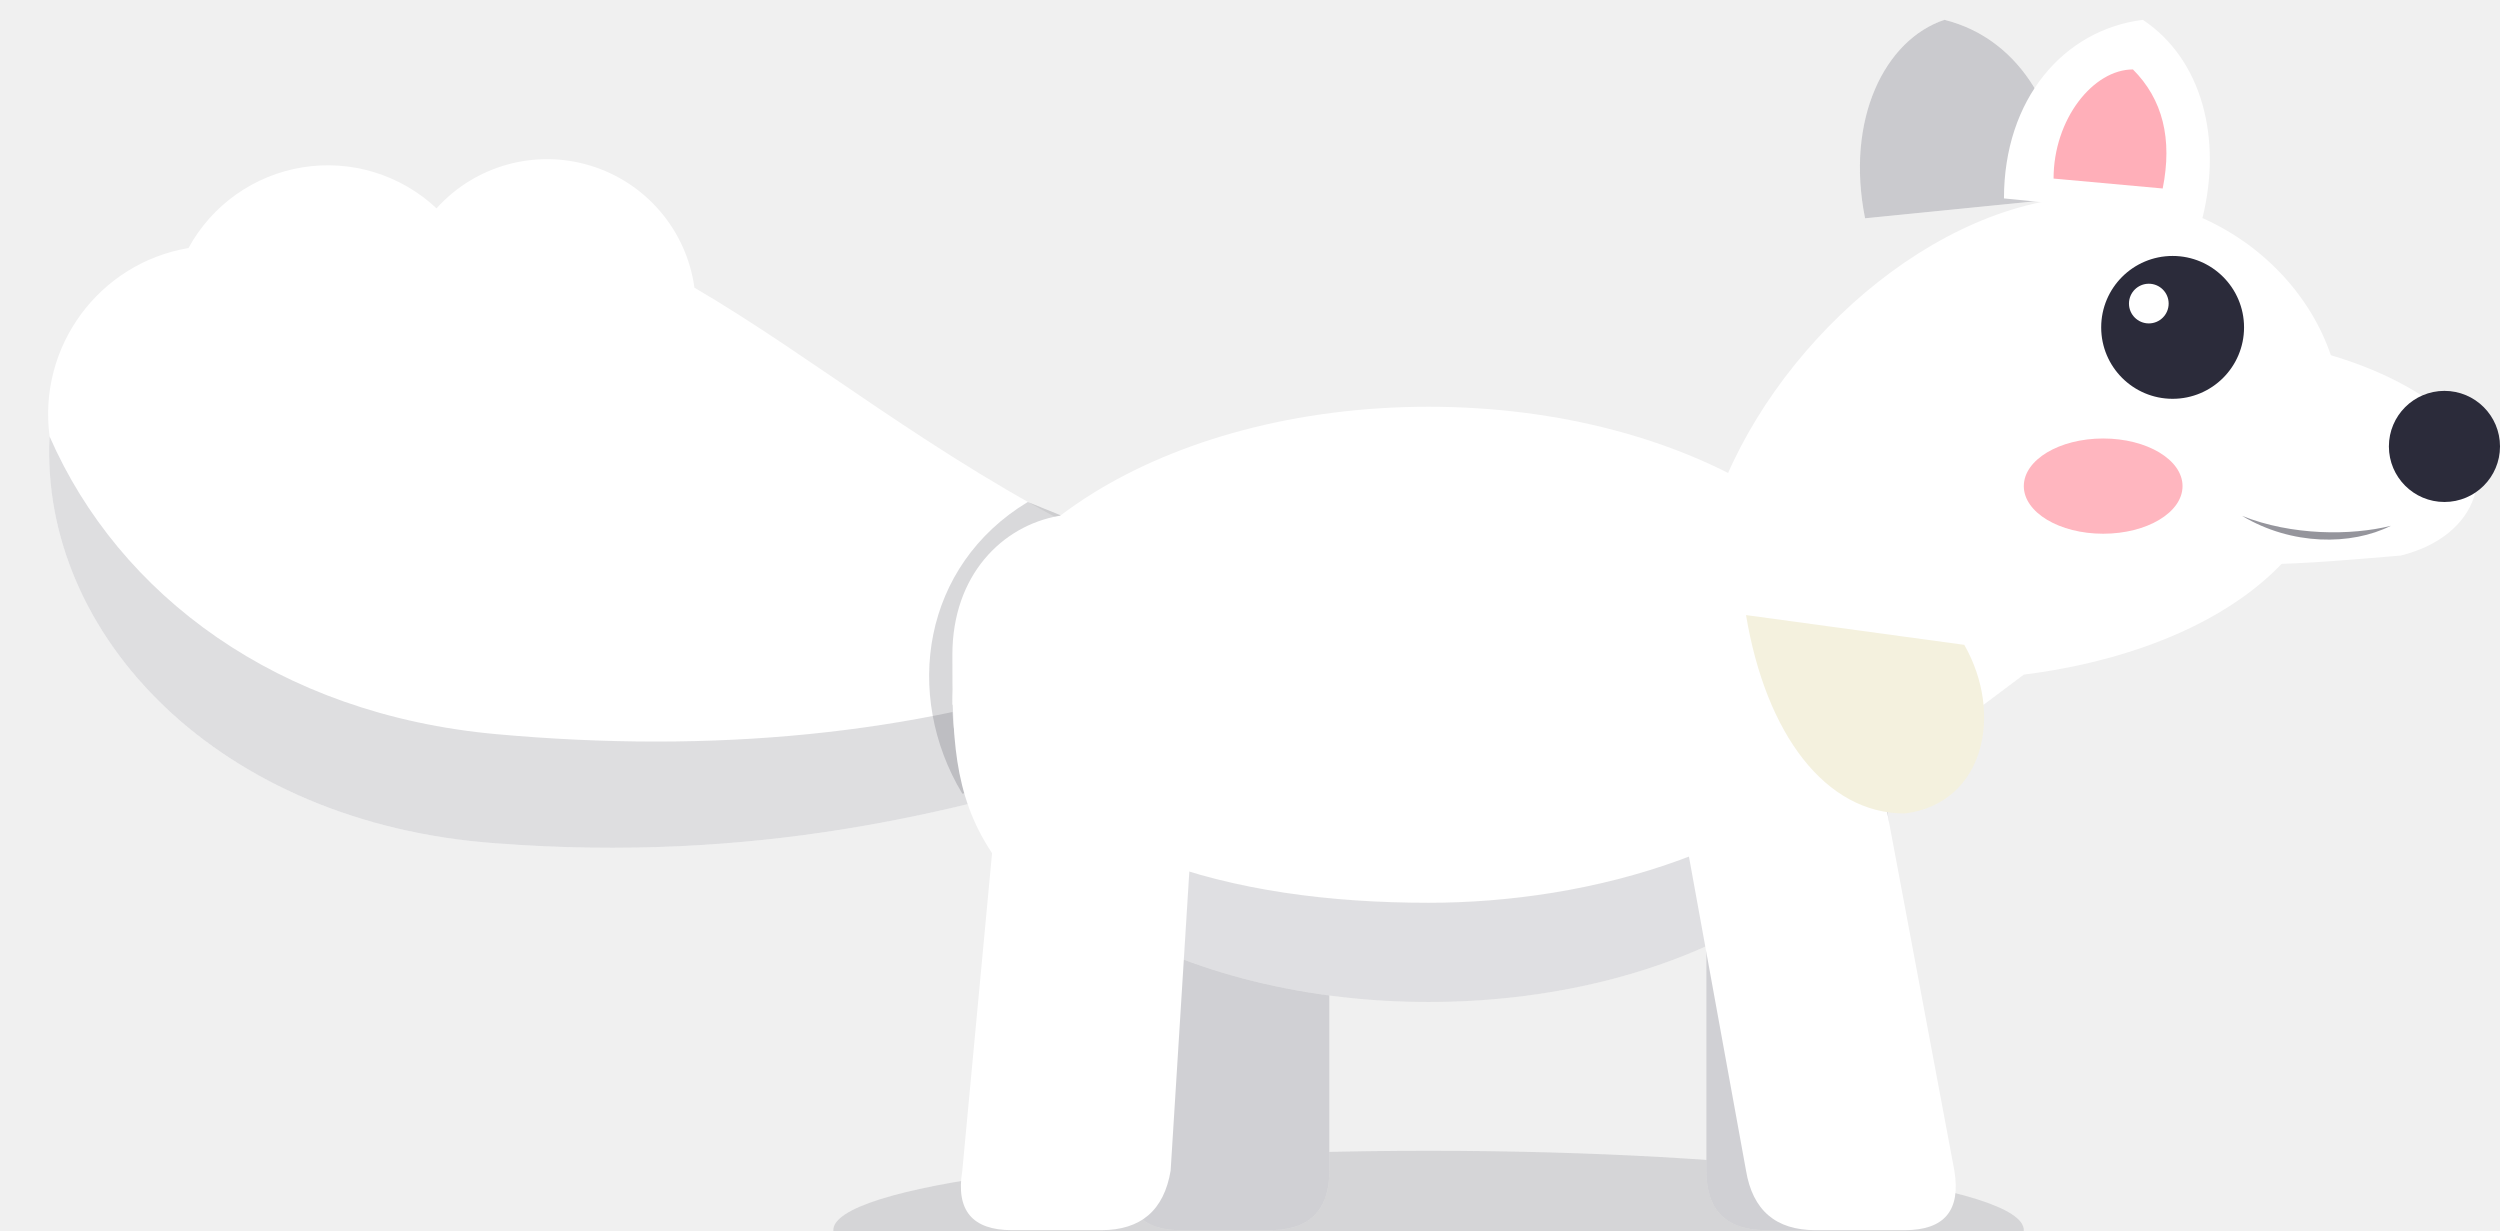
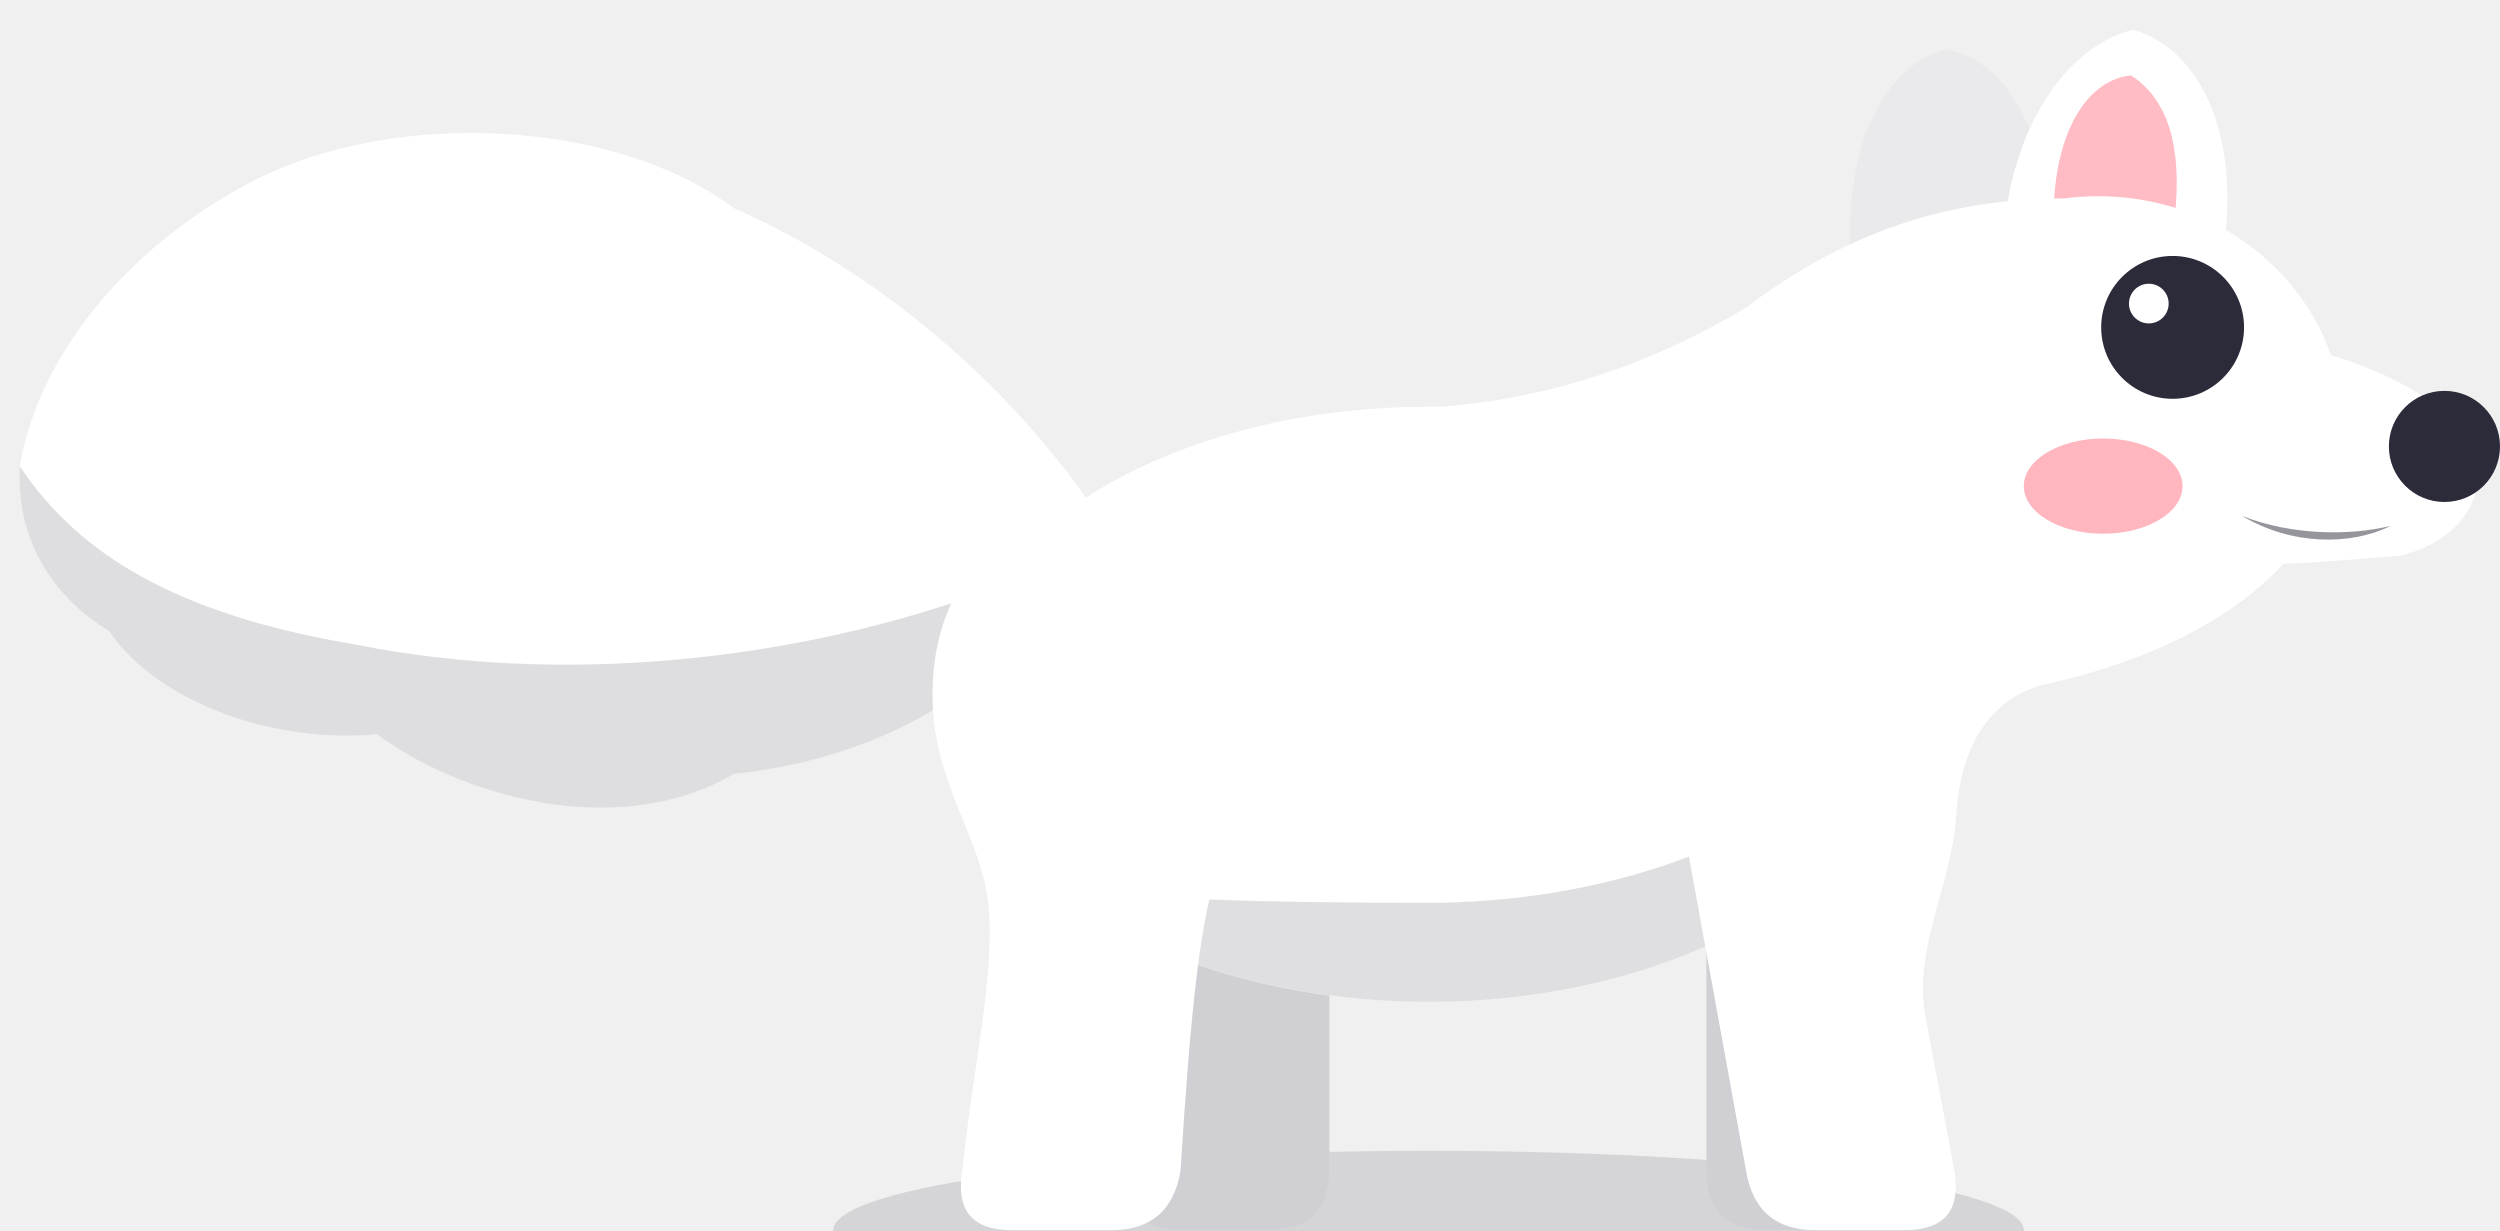
<svg xmlns="http://www.w3.org/2000/svg" viewBox="0 15 126 62">
  <ellipse cx="72" cy="77" rx="30" ry="4" fill="#2b2b3a" opacity="0.14" />
  <path d="M58 54 L57 74 Q56.5 77 59.5 77 L64 77 Q67 77 67 74 L67 56 Z M86 54 L86 74 Q86 77 89 77 L93.5 77 Q96.5 77 96.5 74 L95 54 Z" fill="#ffffff" />
  <path d="M58 54 L57 74 Q56.5 77 59.5 77 L64 77 Q67 77 67 74 L67 56 Z M86 54 L86 74 Q86 77 89 77 L93.5 77 Q96.5 77 96.5 74 L95 54 Z" fill="#2b2b3a" opacity="0.22" />
-   <g class="part-tail" style="transform-box: fill-box; transform-origin: 96% 45%">
-     <path d="M55 42 C 47 38, 41 33, 35 29.5 A 7.5 7.5 0 0 0 22 25.5 A 8 8 0 0 0 9.5 27.5 A 8.5 8.5 0 0 0 2.5 37 C 2 47, 11 56.5, 25 57.5 C 38 58.5, 48 56, 56 53.5 Z" fill="#ffffff" />
-     <path d="M2.5 37 C 2 47, 11 56.5, 25 57.5 C 38 58.5, 48 56, 56 53.5 L 55 49 C 46 52, 36 53, 25 52 C 14 51, 6 45, 2.5 37 Z" fill="#2b2b3a" opacity="0.16" />
-     <path d="M51.8 40.3C46.5 43.5 45.5 50 48.5 55L56 53.5L56 42Z" fill="#2b2b3a" opacity="0.18" />
+   <g class="part-tail" style="transform-box: fill-box; transform-origin: 95% 70%">
+     <path d="M56 42 C 52 35.5, 45 29, 37 25.5 C 31 21, 20 20.5, 13 24 C 7 27, 2 32.5, 1 38.5 C 0.8 42, 2.5 45, 5.5 46.8 C 8 50.5, 14 52.5, 19 52 C 23 55, 31 57.5, 37 54 C 42 53.5, 47 51.5, 50 48.5 C 52 47, 54 47, 56 47 Z" fill="#ffffff" />
+     <path d="M1 38.5 C 0.8 42, 2.5 45, 5.5 46.8 C 8 50.5, 14 52.5, 19 52 C 23 55, 31 57.5, 37 54 C 42 53.5, 47 51.5, 50 48.5 L 50.5 44.5 C 40 48.5, 28 49.5, 18 47.5 C 9 46, 4 43, 1 38.5 Z" fill="#2b2b3a" opacity="0.16" />
  </g>
  <ellipse cx="72" cy="50.5" rx="24" ry="15" fill="#ffffff" />
-   <path d="M48 50.5 A24 15 0 0 0 96 50.5 C 90 58, 80 60.5, 72 60.5 C 62 60.5, 53 58, 48 50.5 Z" fill="#2b2b3a" opacity="0.15" />
-   <path d="M48 48 C 48 40, 58 38, 61 46 C 62 51, 61 55, 60 58 L 59 74 Q58.5 77 55.5 77 L51 77 Q48 77 48.5 74 L50 58 C 48 55, 48 52, 48 48 Z M84 52 L88 74 Q88.5 77 91.5 77 L96 77 Q99 77 98.5 74 L94 50 Z" fill="#ffffff" />
+   <path d="M53 59.66 A24 15 0 0 0 96 50.5 C 90 58, 80 60.5, 72 60.5 C 63 60.5, 57 60.3, 53 59.66 Z" fill="#2b2b3a" opacity="0.15" />
+   <path d="M47 50 C 47 41, 56 38, 61.5 43 C 65 47, 64 54, 61.5 58.5 C 60.5 61, 60 66, 59.5 74 Q59 77 56 77 L51 77 Q48 77 48.5 74 C 49 69, 50.2 64, 49.8 60.5 C 49.4 57, 47 54.5, 47 50 Z M84 52 L88 74 Q88.5 77 91.5 77 L96 77 Q99 77 98.5 74 L94 50 Z" fill="#ffffff" />
  <g class="part-ears" style="transform-box: fill-box; transform-origin: 50% 100%">
-     <path d="M94 26 C 93 21, 95 17, 98 16 C 102 17, 104 21, 104 25 Z" fill="#ffffff" />
-     <path d="M94 26 C 93 21, 95 17, 98 16 C 102 17, 104 21, 104 25 Z" fill="#2b2b3a" opacity="0.25" />
-     <path d="M101 25 C 101 20, 104 16.5, 108 16 C 111 18, 112 22, 111 26 Z" fill="#ffffff" />
-     <path d="M103.5 24 C 103.5 21, 105.5 18.5, 107.5 18.5 C 109 20, 109.5 22, 109 24.5 Z" fill="#ff7a8a" opacity="0.6" />
+     <path d="M93.5 30 C 92.5 23.5, 94.5 18.5, 98 17.5 C 101.5 18, 103.5 22.5, 103.5 29 Z" fill="#ffffff" />
+     <path d="M93.5 30 C 92.5 23.5, 94.5 18.5, 98 17.5 C 101.5 18, 103.5 22.5, 103.5 29 Z" fill="#2b2b3a" opacity="0.1" />
+     <path d="M101 29.5 C 100.5 23, 103.5 17.5, 107.5 16.5 C 111 17.5, 113 22, 112 28 Z" fill="#ffffff" />
+     <path d="M103.5 26 C 103.5 21.5, 105.3 19, 107.4 18.8 C 109.3 20, 110 22.5, 109.6 26 Z" fill="#ff7a8a" opacity="0.5" />
  </g>
-   <path d="M86 42 C 88 34, 96 26, 104 25 C 112 24, 118 30, 118 36 C 118 44, 110 48, 102 49 L 94 55 C 88 53, 85 48, 86 42 Z" fill="#ffffff" />
+   <path d="M70 35.6 C 77 35.6, 83 33.5, 88 30.5 C 92 27.5, 97 25, 104 25 C 112 24, 118 30, 118 36 C 118 44, 110 48, 103 49.5 C 100 50.3, 98.8 53, 98.6 56 C 98.4 59.5, 96.5 62.6, 97 66 L 90 56 L 74 42 Z" fill="#ffffff" />
  <path d="M108 32C114 31.5 120 33 123.5 36C126 38.5 125 42 121 43C115 43.5 110 44 106 42Z" fill="#ffffff" />
-   <path d="M88 46 C 89 52, 92 56, 96 56 C 100 55.5, 101 51, 99 47.5 Z" fill="#f4f1de" />
  <circle cx="123.2" cy="37.5" r="2.8" fill="#2b2b3a" />
  <circle cx="109.5" cy="31.5" r="3.6" fill="#2b2b3a" />
  <circle cx="108.3" cy="30.3" r="1" fill="#ffffff" />
  <ellipse cx="106" cy="39.5" rx="4" ry="2.4" fill="#ff7a8a" opacity="0.55" />
  <path d="M113 41 C 115.5 42.5, 118.5 42.5, 120.5 41.5 C 118.5 42, 115.5 42, 113 41 Z" fill="#2b2b3a" opacity="0.5" />
</svg>
